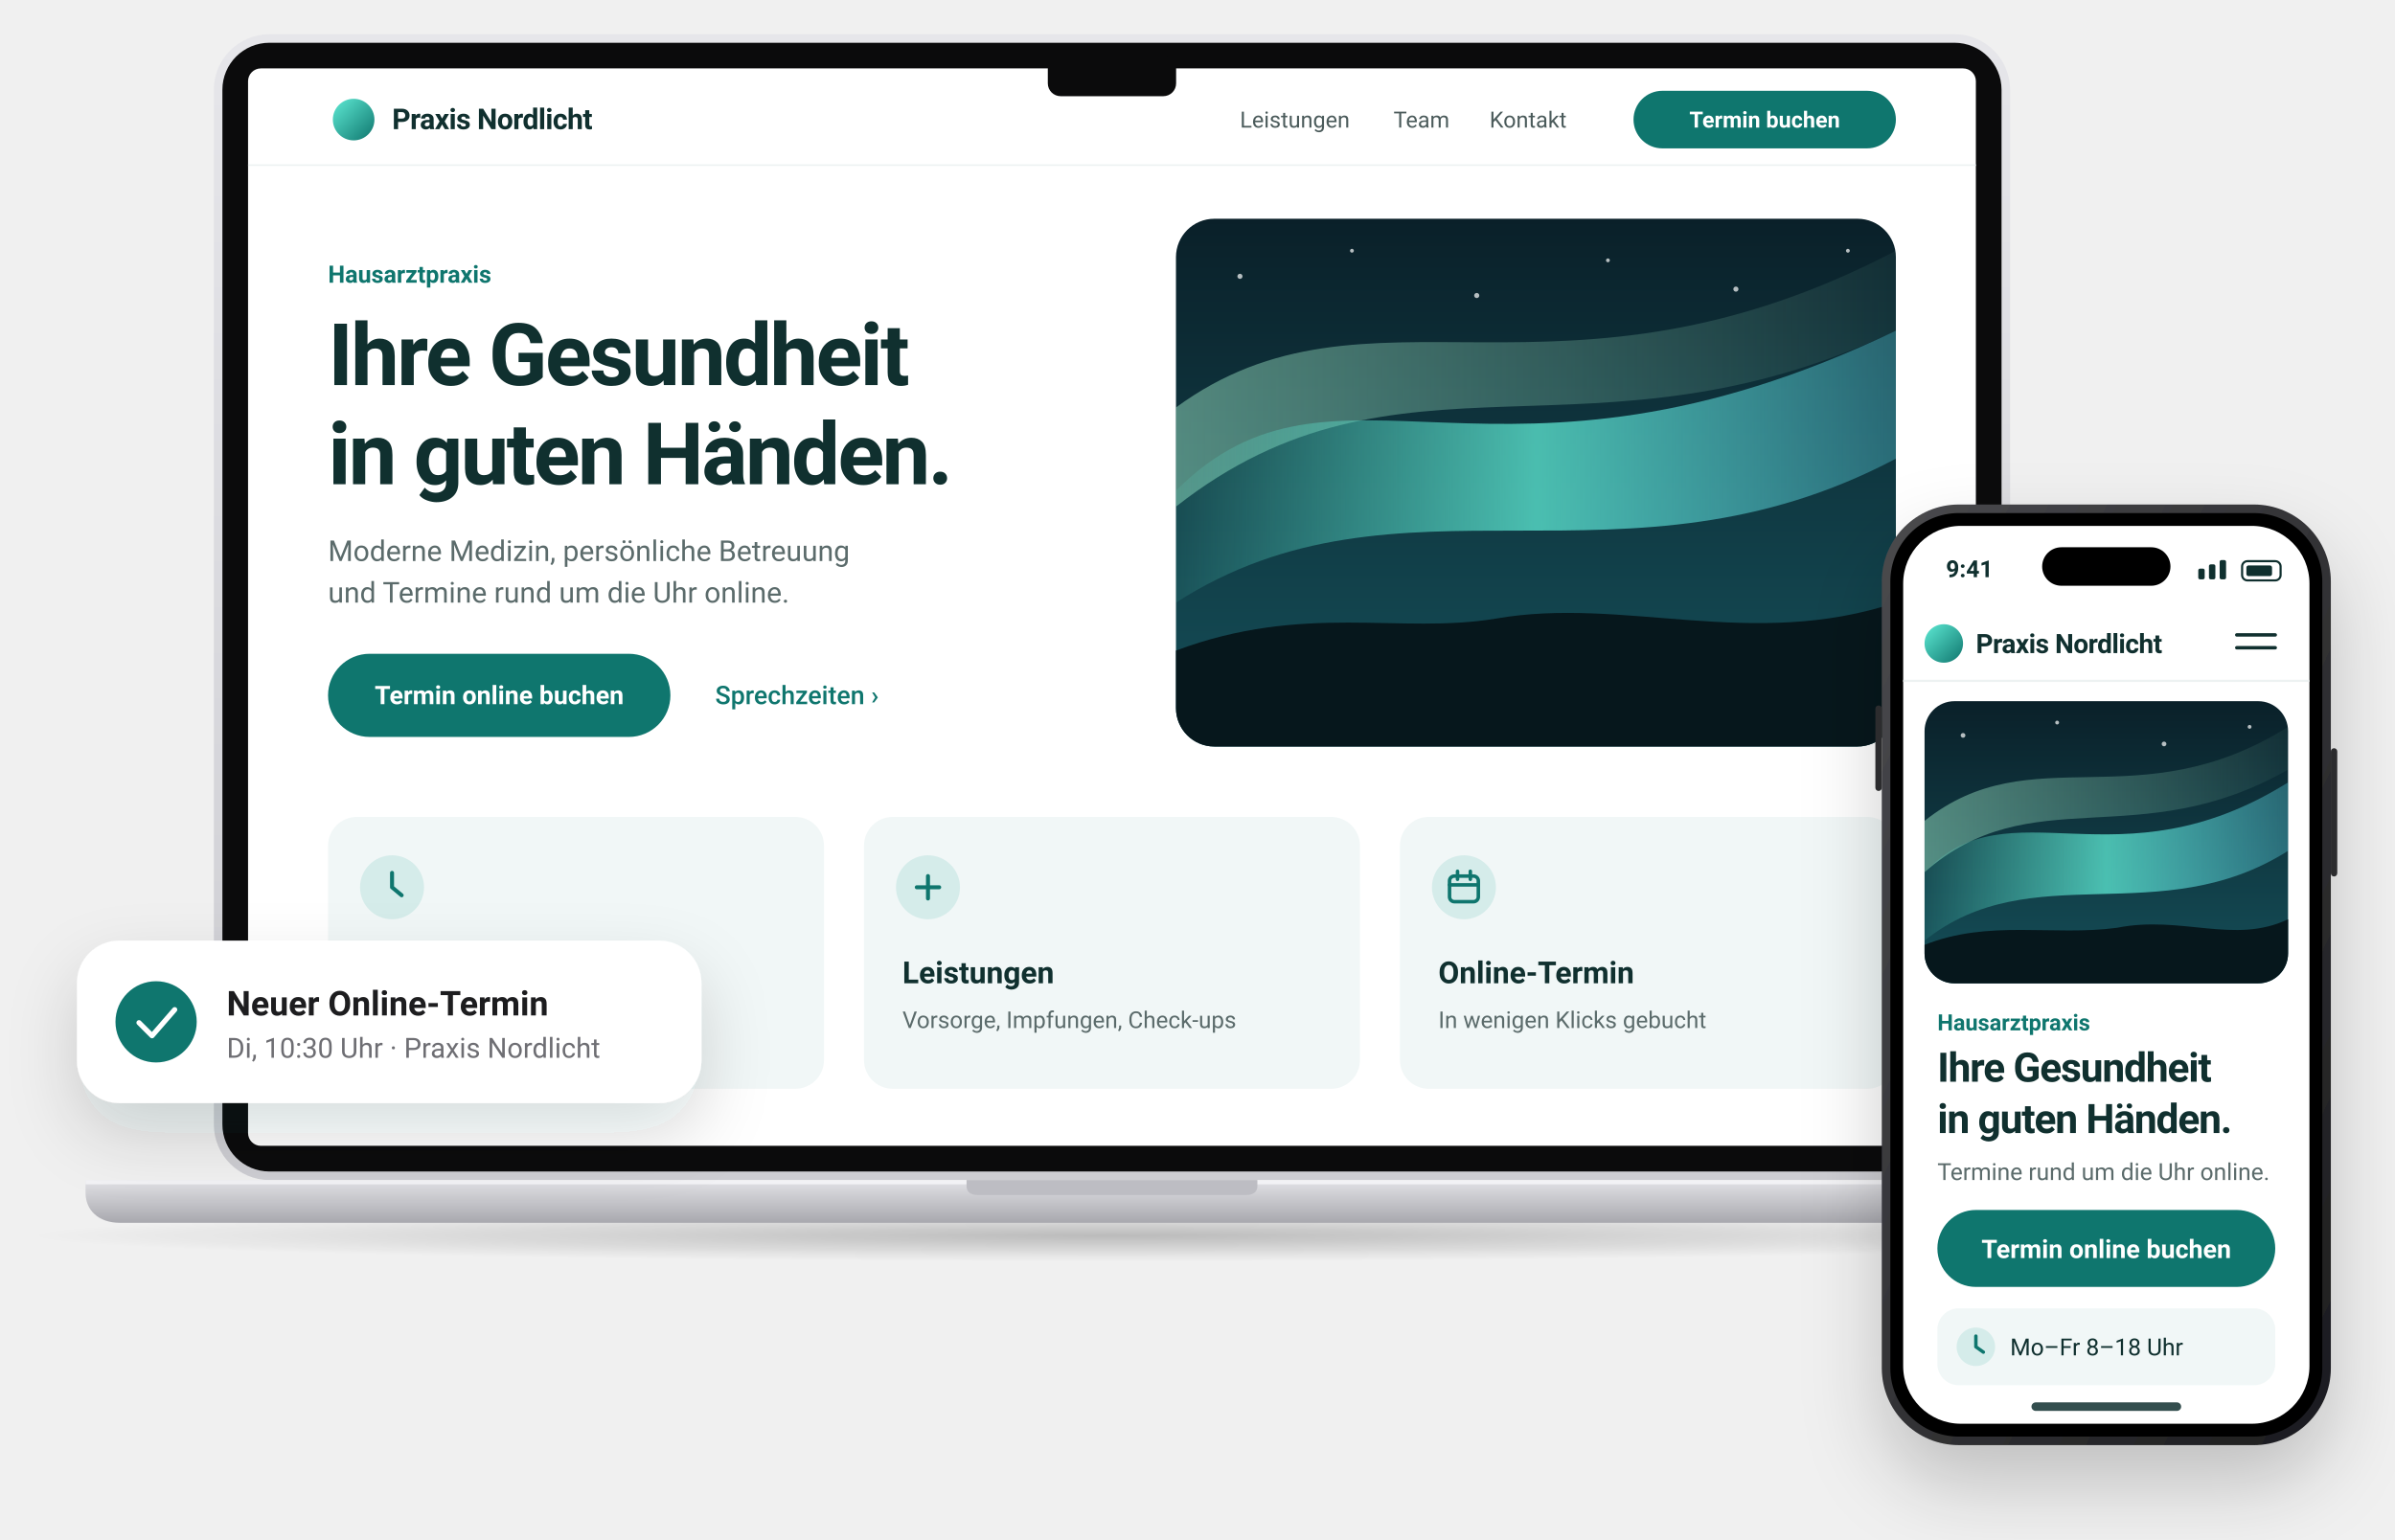
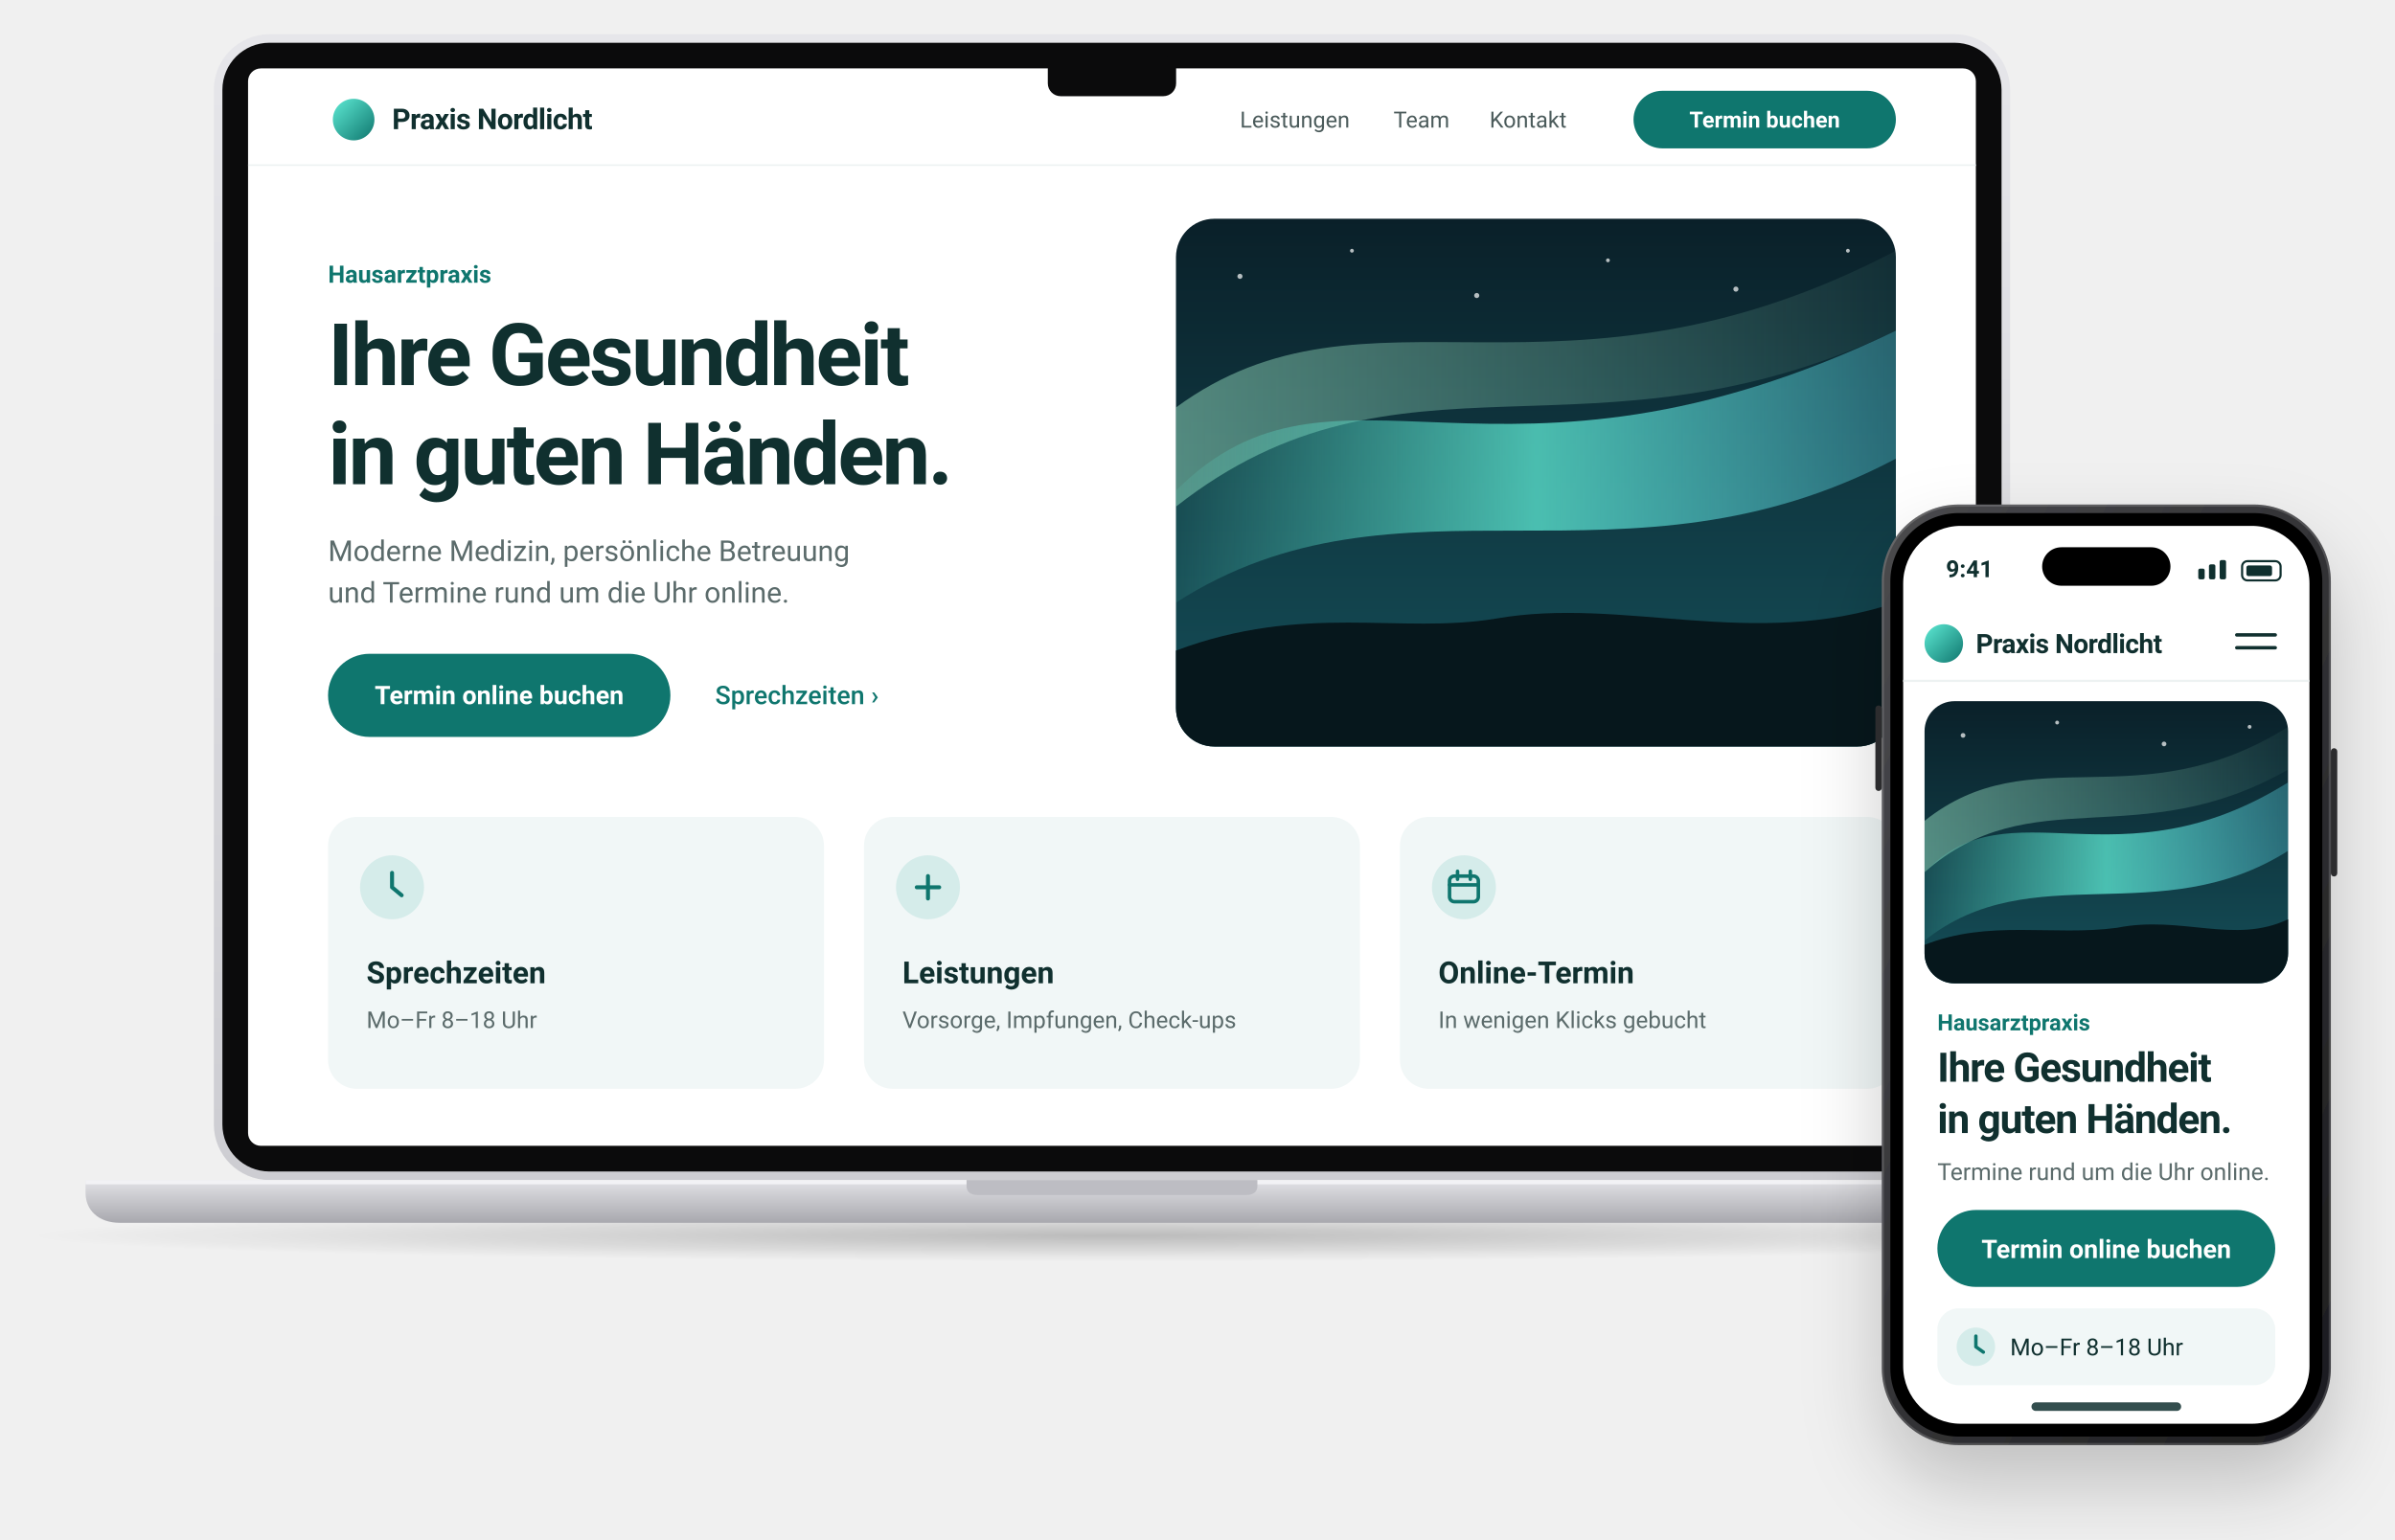
<svg xmlns="http://www.w3.org/2000/svg" viewBox="0 0 1120 720" width="1120" height="720" font-family="-apple-system, BlinkMacSystemFont, 'Segoe UI', Roboto, Helvetica, Arial, sans-serif">
  <defs>
    <linearGradient id="mark" x1="0" y1="0" x2="1" y2="1">
      <stop offset="0" stop-color="#5eead4" />
      <stop offset="1" stop-color="#0f766e" />
    </linearGradient>
    <linearGradient id="night" x1="0" y1="0" x2="0" y2="1">
      <stop offset="0" stop-color="#0a2029" />
      <stop offset="1" stop-color="#15505a" />
    </linearGradient>
    <linearGradient id="aur1" x1="0" y1="0" x2="1" y2="0">
      <stop offset="0" stop-color="#5eead4" stop-opacity=".1" />
      <stop offset=".5" stop-color="#5eead4" stop-opacity=".75" />
      <stop offset="1" stop-color="#67e8f9" stop-opacity=".3" />
    </linearGradient>
    <linearGradient id="aur2" x1="0" y1="0" x2="1" y2="0">
      <stop offset="0" stop-color="#a7f3d0" stop-opacity=".45" />
      <stop offset="1" stop-color="#a7f3d0" stop-opacity=".05" />
    </linearGradient>
    <linearGradient id="ti" x1="0" y1="0" x2="1" y2="1">
      <stop offset="0" stop-color="#4a4a4e" />
      <stop offset="1" stop-color="#1c1c1e" />
    </linearGradient>
    <clipPath id="phone-screen">
      <rect x="890" y="246" width="190" height="420" rx="27" />
    </clipPath>
    <clipPath id="phone-img">
      <rect x="900" y="328" width="170" height="132" rx="14" />
    </clipPath>
    <filter id="phone-shadow" x="-40%" y="-15%" width="180%" height="140%">
      <feDropShadow dx="0" dy="18" stdDeviation="18" flood-color="#000" flood-opacity=".2" />
-     </filter>
-     <filter id="card-shadow" x="-30%" y="-60%" width="160%" height="260%">
-       <feDropShadow dx="0" dy="14" stdDeviation="16" flood-color="#0b2530" flood-opacity=".16" />
    </filter>
    <linearGradient id="alu" x1="0" y1="0" x2="0" y2="1">
      <stop offset="0" stop-color="#e6e6ea" />
      <stop offset="1" stop-color="#cdcdd2" />
    </linearGradient>
    <linearGradient id="base" x1="0" y1="0" x2="0" y2="1">
      <stop offset="0" stop-color="#e2e2e6" />
      <stop offset="1" stop-color="#a8a8ae" />
    </linearGradient>
    <radialGradient id="shadow">
      <stop offset="0" stop-color="#000" stop-opacity=".22" />
      <stop offset="1" stop-color="#000" stop-opacity="0" />
    </radialGradient>
    <clipPath id="screen">
      <rect x="116" y="32" width="808" height="504" rx="6" />
    </clipPath>
    <clipPath id="site-img">
      <rect x="680" y="232" width="450" height="330" rx="24" />
    </clipPath>
  </defs>
  <ellipse cx="520" cy="578" rx="510" ry="12" fill="url(#shadow)" />
  <rect x="100" y="16" width="840" height="536" rx="26" fill="url(#alu)" />
  <rect x="104" y="20" width="832" height="528" rx="22" fill="#0b0b0c" />
  <g clip-path="url(#screen)">
    <g transform="translate(116 32) scale(.74815) translate(-100 -138)">
      <rect x="100" y="138" width="1080" height="700" fill="#fff" />
      <circle cx="166" cy="170" r="13" fill="url(#mark)" />
      <text x="190" y="176" font-size="18" font-weight="700" fill="#10302f" letter-spacing="-.3">Praxis Nordlicht</text>
      <g font-size="14" fill="#4b5b5b">
        <text x="720" y="175">Leistungen</text>
        <text x="816" y="175">Team</text>
        <text x="876" y="175">Kontakt</text>
      </g>
      <rect x="966" y="152" width="164" height="36" rx="18" fill="#0f766e" />
      <text x="1048" y="175" font-size="14" font-weight="600" fill="#fff" text-anchor="middle">Termin buchen</text>
      <rect x="100" y="198" width="1080" height="1" fill="#edf2f2" />
      <text x="150" y="272" font-size="15" font-weight="600" fill="#0f766e">Hausarztpraxis</text>
      <g font-size="54" font-weight="700" fill="#10302f" letter-spacing="-1.5">
        <text x="150" y="336">Ihre Gesundheit</text>
        <text x="150" y="398">in guten Händen.</text>
      </g>
      <g font-size="18" fill="#5b6b6b">
        <text x="150" y="446">Moderne Medizin, persönliche Betreuung</text>
        <text x="150" y="472">und Termine rund um die Uhr online.</text>
      </g>
      <rect x="150" y="504" width="214" height="52" rx="26" fill="#0f766e" />
      <text x="257" y="535.5" font-size="16" font-weight="600" fill="#fff" text-anchor="middle">Termin online buchen</text>
      <text x="392" y="535.5" font-size="16" font-weight="500" fill="#0f766e">Sprechzeiten ›</text>
      <rect x="680" y="232" width="450" height="330" rx="24" fill="url(#night)" />
      <g clip-path="url(#site-img)">
        <g fill="#fff" fill-opacity=".7">
          <circle cx="720" cy="268" r="1.6" />
          <circle cx="790" cy="252" r="1.2" />
          <circle cx="868" cy="280" r="1.6" />
          <circle cx="950" cy="258" r="1.2" />
          <circle cx="1030" cy="276" r="1.6" />
          <circle cx="1100" cy="252" r="1.2" />
        </g>
        <path d="M680 350 C800 262 920 362 1130 252 V302 C940 392 820 302 680 412 Z" fill="url(#aur2)" />
        <path d="M680 402 C780 302 880 422 1130 302 V382 C960 472 820 382 680 472 Z" fill="url(#aur1)" />
        <path d="M680 562 V502 C760 472 820 492 880 482 C960 468 1040 502 1130 472 V562 Z" fill="#06171c" />
      </g>
      <g>
        <rect x="150" y="606" width="310" height="170" rx="18" fill="#f1f7f7" />
        <circle cx="190" cy="650" r="20" fill="#d5ecea" />
        <path d="M190 641 V650 L196 655" fill="none" stroke="#0f766e" stroke-width="2.5" stroke-linecap="round" stroke-linejoin="round" />
        <text x="174" y="710" font-size="19" font-weight="600" fill="#10302f">Sprechzeiten</text>
        <text x="174" y="738" font-size="14.5" fill="#5b6b6b">Mo–Fr 8–18 Uhr</text>
        <rect x="485" y="606" width="310" height="170" rx="18" fill="#f1f7f7" />
        <circle cx="525" cy="650" r="20" fill="#d5ecea" />
        <path d="M525 643 V657 M518 650 H532" stroke="#0f766e" stroke-width="2.5" stroke-linecap="round" />
        <text x="509" y="710" font-size="19" font-weight="600" fill="#10302f">Leistungen</text>
        <text x="509" y="738" font-size="14.5" fill="#5b6b6b">Vorsorge, Impfungen, Check-ups</text>
        <rect x="820" y="606" width="310" height="170" rx="18" fill="#f1f7f7" />
        <circle cx="860" cy="650" r="20" fill="#d5ecea" />
        <rect x="851" y="643" width="18" height="16" rx="3" fill="none" stroke="#0f766e" stroke-width="2.2" />
        <path d="M851 648.5 H869 M856 640 V645 M864 640 V645" stroke="#0f766e" stroke-width="2.2" stroke-linecap="round" />
        <text x="844" y="710" font-size="19" font-weight="600" fill="#10302f">Online-Termin</text>
        <text x="844" y="738" font-size="14.5" fill="#5b6b6b">In wenigen Klicks gebucht</text>
      </g>
    </g>
  </g>
  <rect x="490" y="26" width="60" height="19" rx="6" fill="#0b0b0c" />
  <path d="M40 552 H1000 V558 C1000 566 994 572 984 572 H56 C46 572 40 566 40 558 Z" fill="url(#base)" />
  <rect x="40" y="552" width="960" height="2" fill="#f2f2f5" />
  <path d="M452 552 H588 V555 C588 557.5 586 559 583 559 H457 C454 559 452 557.5 452 555 Z" fill="#bdbdc3" />
  <g filter="url(#phone-shadow)">
    <rect x="880" y="236" width="210" height="440" rx="36" fill="url(#ti)" />
  </g>
+   <rect x="880.5" y="236.5" width="209" height="439" rx="35.5" fill="none" stroke="#fff" stroke-opacity=".16" />
  <rect x="877" y="330" width="3" height="40" rx="1.5" fill="#2c2c2e" />
  <rect x="1090" y="350" width="3" height="60" rx="1.5" fill="#2c2c2e" />
  <rect x="884" y="240" width="202" height="432" rx="32" fill="#000" />
  <g clip-path="url(#phone-screen)">
    <rect x="890" y="246" width="190" height="420" fill="#fff" />
    <text x="910" y="270" font-size="11" font-weight="600" fill="#10302f">9:41</text>
    <rect x="1048.5" y="262.5" width="18" height="9" rx="2.5" fill="none" stroke="#10302f" />
    <rect x="1050.5" y="264.5" width="12" height="5" rx="1" fill="#10302f" />
    <rect x="1028" y="266" width="3" height="5" rx=".8" fill="#10302f" />
    <rect x="1033" y="264" width="3" height="7" rx=".8" fill="#10302f" />
    <rect x="1038" y="262" width="3" height="9" rx=".8" fill="#10302f" />
    <circle cx="909" cy="301" r="9" fill="url(#mark)" />
    <text x="924" y="305.5" font-size="12.5" font-weight="700" fill="#10302f" letter-spacing="-.2">Praxis Nordlicht</text>
    <path d="M1046 297 H1064 M1046 303 H1064" stroke="#10302f" stroke-width="1.6" stroke-linecap="round" />
    <rect x="890" y="318" width="190" height="1" fill="#edf2f2" />
    <rect x="900" y="328" width="170" height="132" rx="14" fill="url(#night)" />
    <g clip-path="url(#phone-img)">
      <g fill="#fff" fill-opacity=".7">
        <circle cx="918" cy="344" r="1.1" />
        <circle cx="962" cy="338" r=".9" />
        <circle cx="1012" cy="348" r="1.1" />
        <circle cx="1052" cy="340" r=".9" />
      </g>
      <path d="M900 384 C950 344 1000 384 1070 340 V360 C1000 400 950 364 900 408 Z" fill="url(#aur2)" />
      <path d="M900 408 C940 366 990 416 1070 366 V398 C1010 436 950 400 900 440 Z" fill="url(#aur1)" />
      <path d="M900 460 V442 C930 430 960 438 990 434 C1020 428 1045 442 1070 430 V460 Z" fill="#06171c" />
    </g>
    <text x="906" y="482" font-size="10.5" font-weight="600" fill="#0f766e">Hausarztpraxis</text>
    <g font-size="19" font-weight="700" fill="#10302f" letter-spacing="-.5">
      <text x="906" y="506">Ihre Gesundheit</text>
      <text x="906" y="530">in guten Händen.</text>
    </g>
    <text x="906" y="552" font-size="11" fill="#5b6b6b">Termine rund um die Uhr online.</text>
    <rect x="906" y="566" width="158" height="36" rx="18" fill="#0f766e" />
    <text x="985" y="588.5" font-size="12" font-weight="600" fill="#fff" text-anchor="middle">Termin online buchen</text>
    <rect x="906" y="612" width="158" height="36" rx="10" fill="#f1f7f7" />
    <circle cx="924" cy="630" r="9" fill="#d5ecea" />
    <path d="M924 625 V630 L927.5 632.5" fill="none" stroke="#0f766e" stroke-width="1.6" stroke-linecap="round" stroke-linejoin="round" />
    <text x="940" y="634" font-size="11" fill="#10302f">Mo–Fr 8–18 Uhr</text>
    <rect x="950" y="656" width="70" height="4" rx="2" fill="#10302f" fill-opacity=".85" />
  </g>
  <rect x="955" y="256" width="60" height="18" rx="9" fill="#000" />
-   <g transform="translate(0 -12)">
-     <g filter="url(#card-shadow)">
-       <rect x="36" y="452" width="292" height="76" rx="19.8" fill="#fff" />
-     </g>
-     <circle cx="73.0" cy="490.0" r="19.0" fill="#0f766e" />
-     <path d="M65.0 490.4 L71.1 496.5 L81.7 484.3" fill="none" stroke="#fff" stroke-width="2.4" stroke-linecap="round" stroke-linejoin="round" />
-     <text x="106.0" y="487.0" font-size="16" font-weight="600" fill="#1d1d1f">Neuer Online-Termin</text>
-     <text x="106.0" y="506.8" font-size="13" fill="#6e6e73">Di, 10:30 Uhr · Praxis Nordlicht</text>
-   </g>
</svg>
